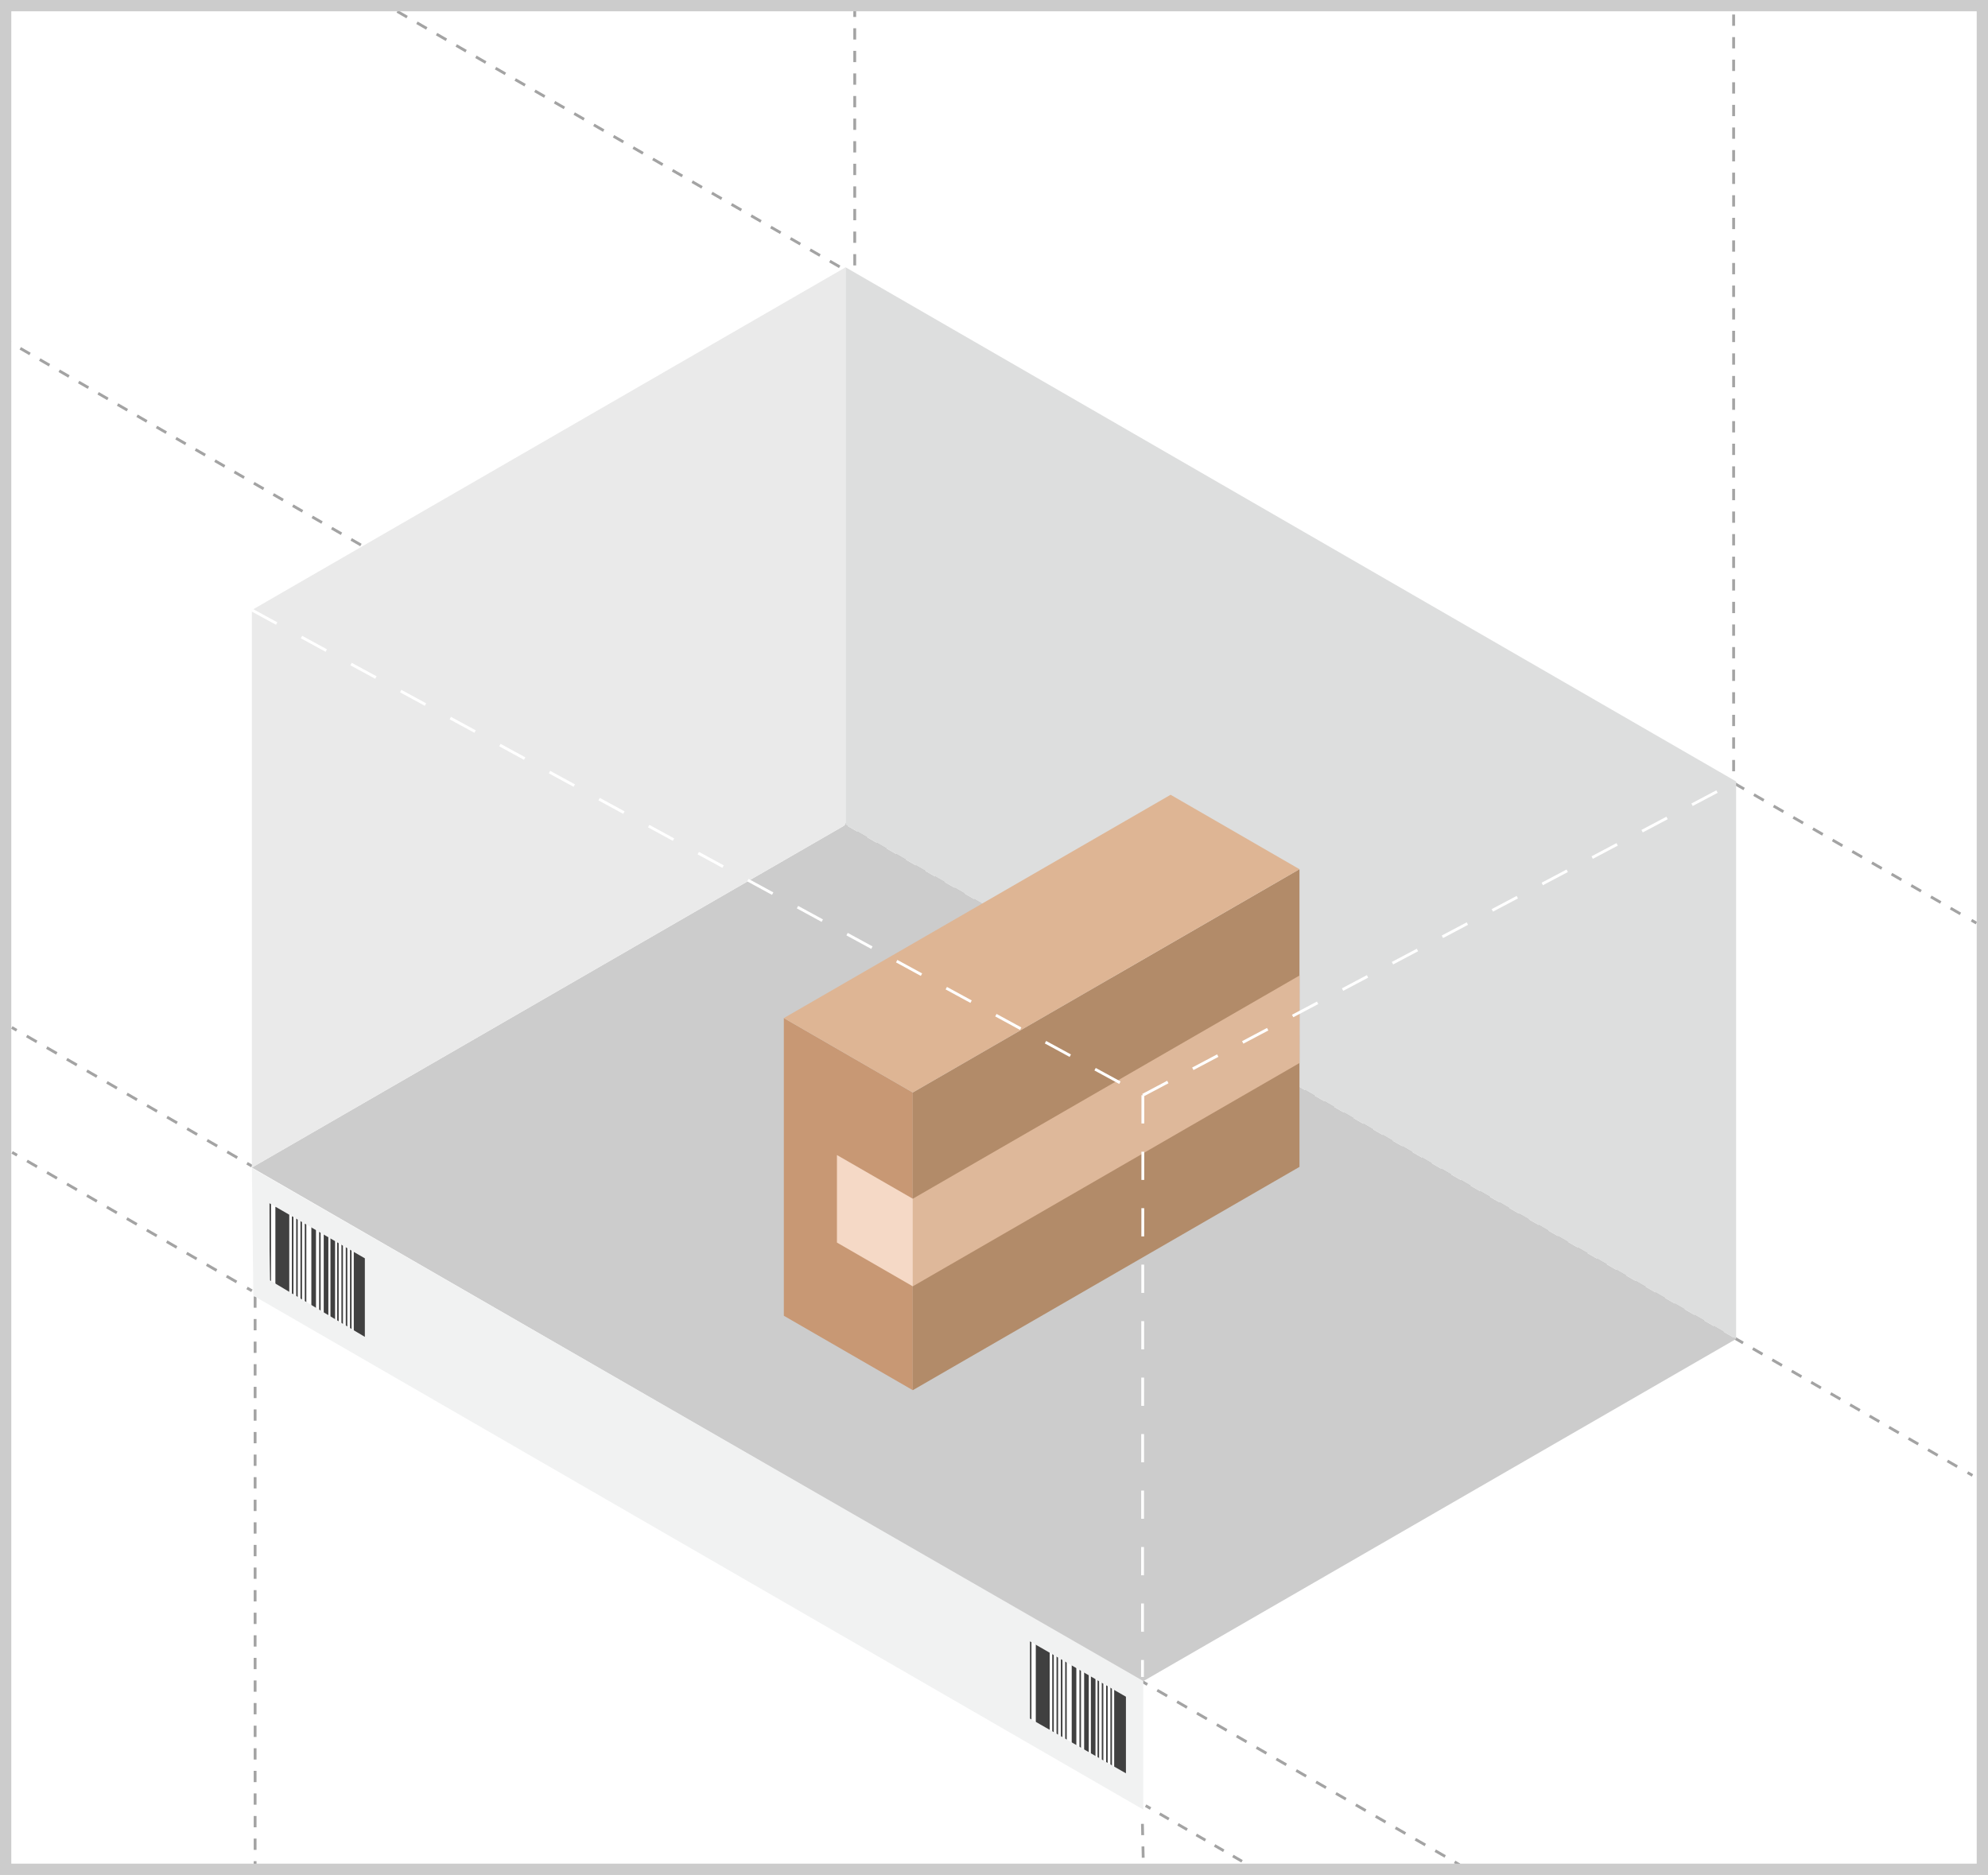
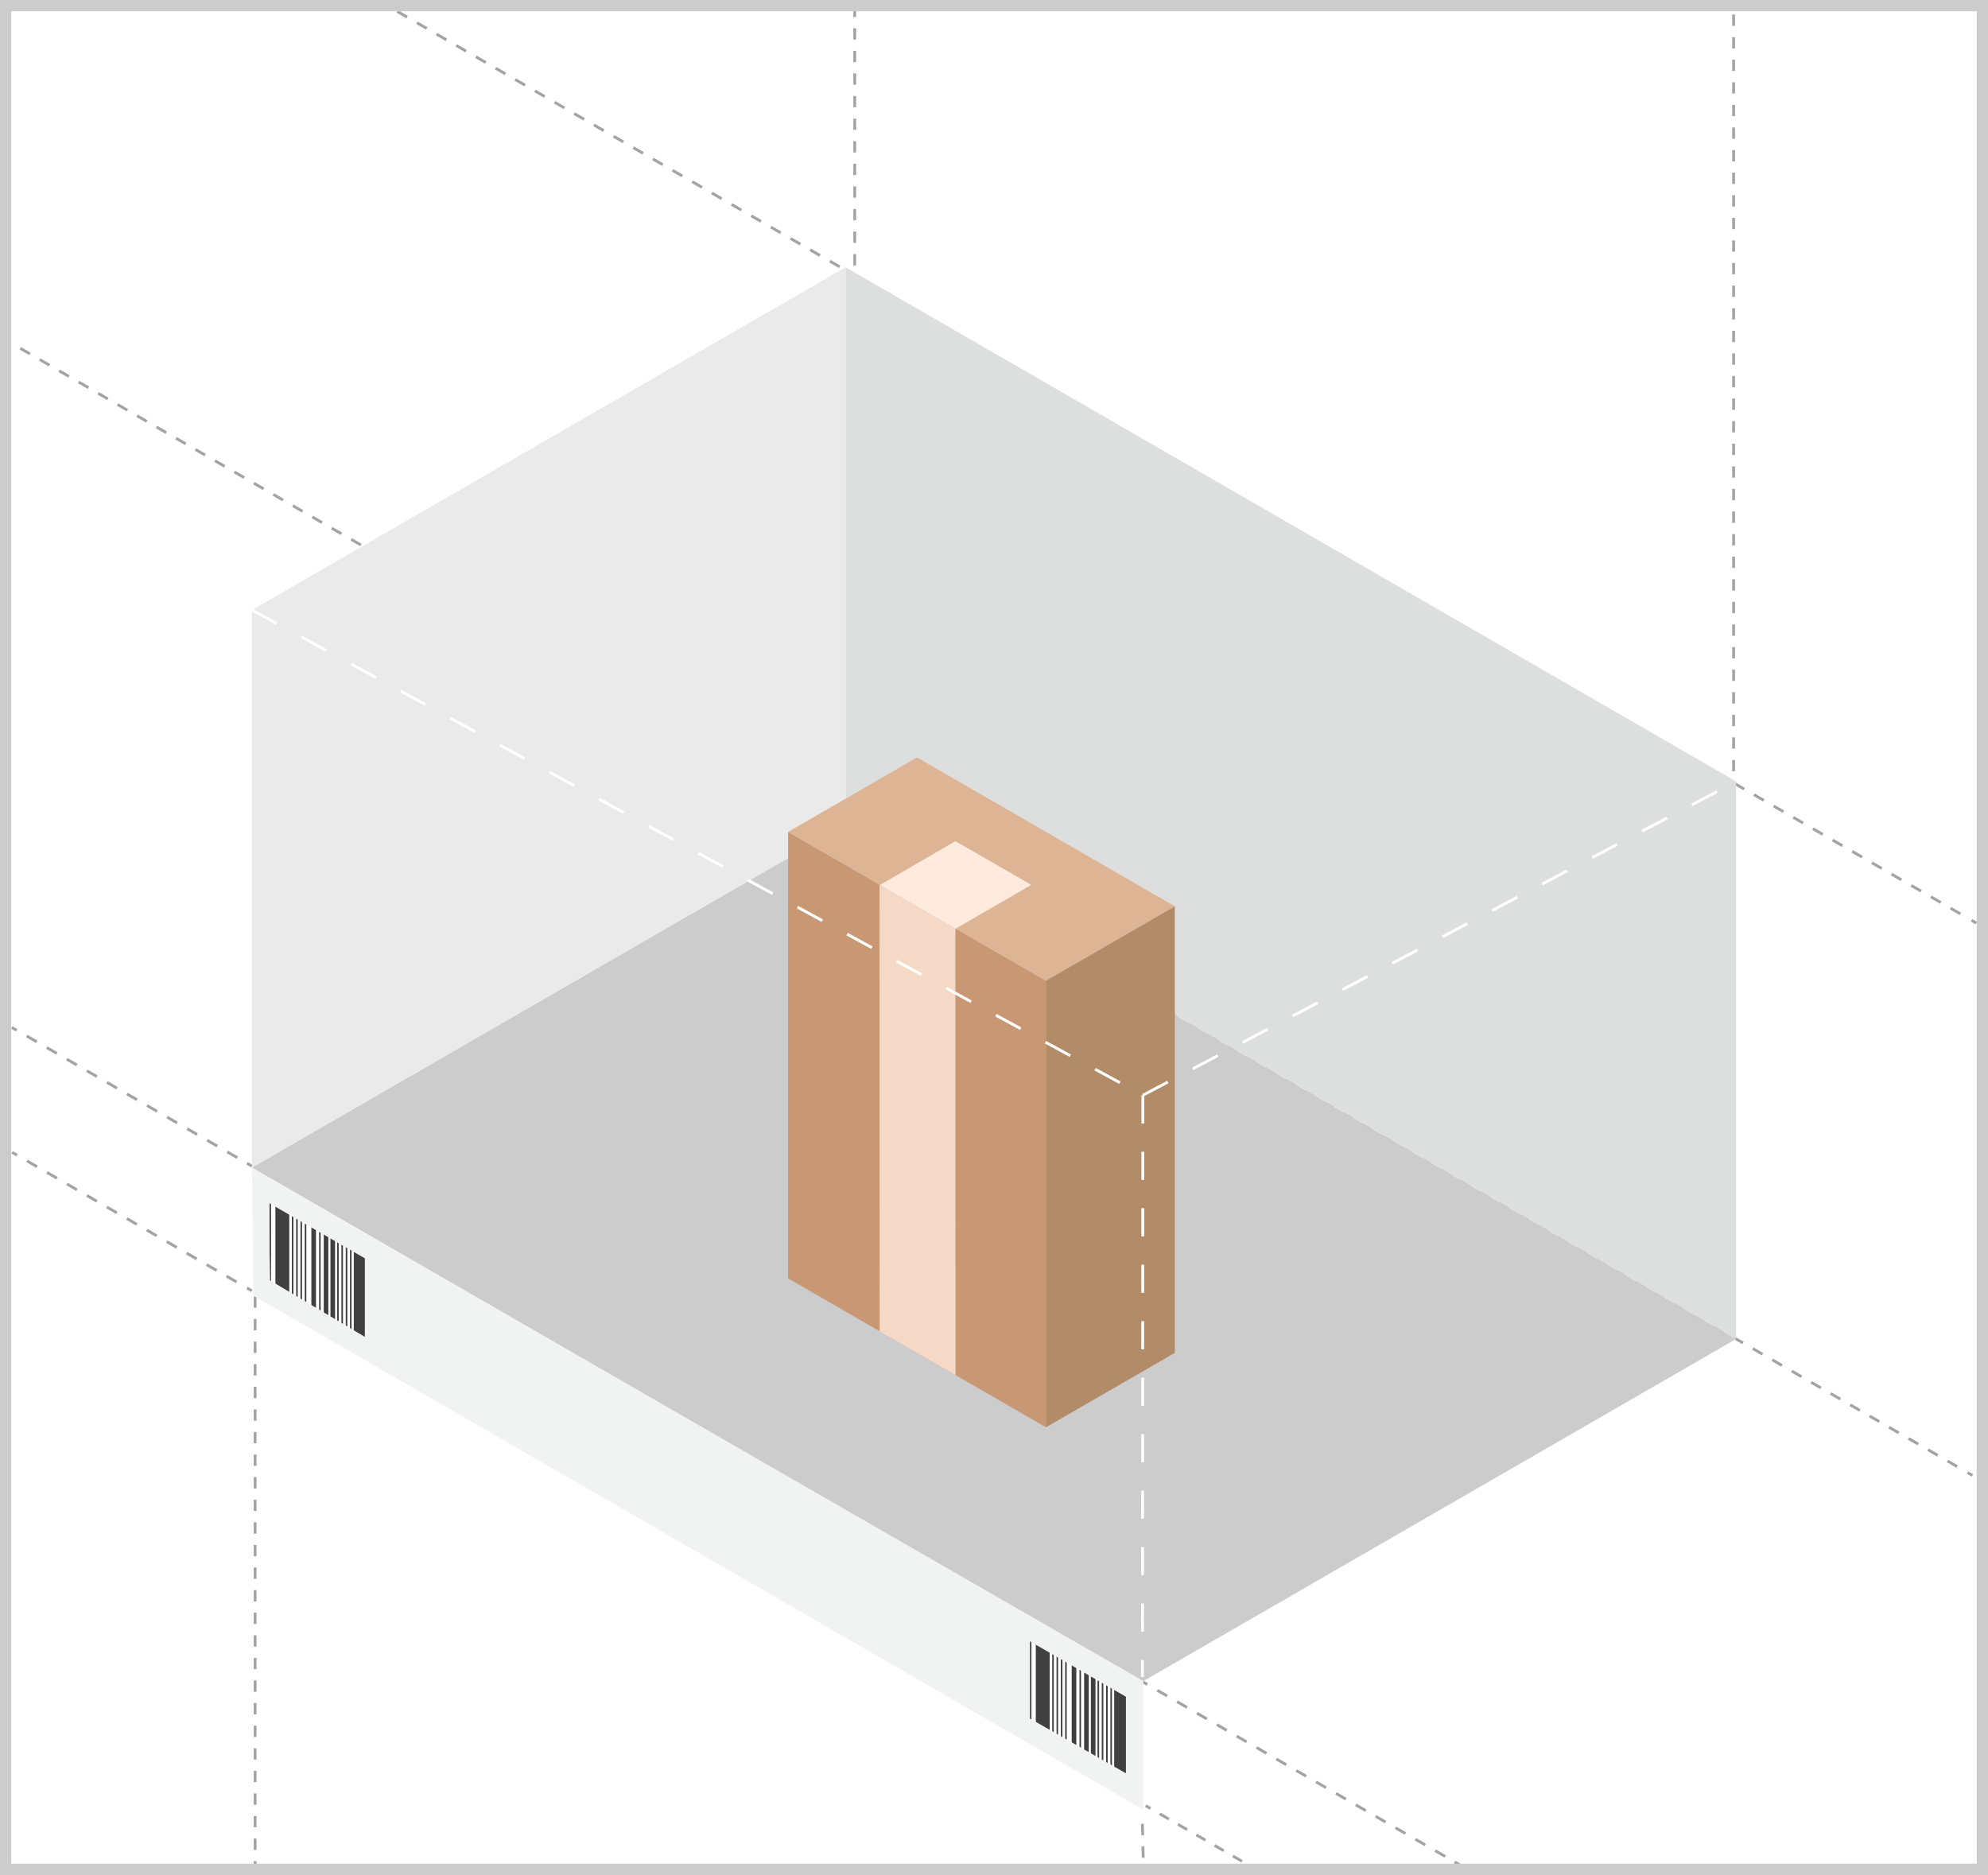
<svg xmlns="http://www.w3.org/2000/svg" viewBox="0 0 352 332">
  <defs>
-     <style>.cls-1{fill:#fff;}.cls-10,.cls-11,.cls-2,.cls-22,.cls-3,.cls-4,.cls-5,.cls-6,.cls-7,.cls-8,.cls-9{fill:none;}.cls-10,.cls-2,.cls-3,.cls-4,.cls-5,.cls-6,.cls-7,.cls-8,.cls-9{stroke:#a3a3a3;}.cls-10,.cls-2,.cls-22,.cls-3,.cls-4,.cls-5,.cls-6,.cls-7,.cls-8,.cls-9{stroke-linejoin:round;stroke-width:0.5px;}.cls-3{stroke-dasharray:2.05 2.05;}.cls-4{stroke-dasharray:2.04 2.04;}.cls-5{stroke-dasharray:1.87 1.87;}.cls-6{stroke-dasharray:2.03 2.03;}.cls-7{stroke-dasharray:1.99 1.99;}.cls-8{stroke-dasharray:2.01 2.01;}.cls-9{stroke-dasharray:2;}.cls-10,.cls-22{stroke-dasharray:5;}.cls-11{stroke:#ccc;stroke-miterlimit:10;stroke-width:2px;}.cls-12{opacity:0.75;}.cls-13{fill:#ccc;}.cls-14{fill:#eaeaea;}.cls-15{fill:#dddede;}.cls-16{fill:#f1f2f2;}.cls-17{fill:#c89874;}.cls-18{fill:#b28b69;}.cls-19{fill:#deb594;}.cls-20{fill:#deb89a;}.cls-21{fill:#f5d9c6;}.cls-22{stroke:#fff;}</style>
+     <style>.cls-1{fill:#fff;}.cls-10,.cls-11,.cls-2,.cls-22,.cls-3,.cls-4,.cls-5,.cls-6,.cls-7,.cls-8,.cls-9{fill:none;}.cls-10,.cls-2,.cls-3,.cls-4,.cls-5,.cls-6,.cls-7,.cls-8,.cls-9{stroke:#a3a3a3;}.cls-10,.cls-2,.cls-22,.cls-3,.cls-4,.cls-5,.cls-6,.cls-7,.cls-8,.cls-9{stroke-linejoin:round;stroke-width:0.5px;}.cls-3{stroke-dasharray:2.05 2.05;}.cls-4{stroke-dasharray:2.04 2.04;}.cls-5{stroke-dasharray:1.87 1.87;}.cls-6{stroke-dasharray:2.03 2.03;}.cls-7{stroke-dasharray:1.99 1.99;}.cls-8{stroke-dasharray:2.01 2.01;}.cls-9{stroke-dasharray:2;}.cls-10,.cls-22{stroke-dasharray:5;}.cls-11{stroke:#ccc;stroke-miterlimit:10;stroke-width:2px;}.cls-12{opacity:0.75;}.cls-13{fill:#ccc;}.cls-14{fill:#eaeaea;}.cls-15{fill:#dddede;}.cls-16{fill:#f1f2f2;}.cls-17{fill:#c89874;}.cls-18{fill:#deb594;}.cls-19{fill:#b28b69;}.cls-20{fill:#f5d9c6;}.cls-21{fill:#fdeadd;}.cls-22{stroke:#fff;}</style>
  </defs>
  <g id="Layer_2" data-name="Layer 2">
    <g id="Layer_1-2" data-name="Layer 1">
      <rect class="cls-1" x="1" y="1" width="350" height="330" />
      <line class="cls-2" x1="2.09" y1="181.93" x2="2.95" y2="182.43" />
      <line class="cls-3" x1="4.73" y1="183.45" x2="42.85" y2="205.47" />
      <line class="cls-2" x1="43.74" y1="205.98" x2="44.6" y2="206.48" />
      <line class="cls-2" x1="2.15" y1="204.05" x2="3.02" y2="204.55" />
      <line class="cls-4" x1="4.79" y1="205.57" x2="42.85" y2="227.55" />
      <line class="cls-2" x1="43.74" y1="228.06" x2="44.6" y2="228.56" />
      <line class="cls-2" x1="202.85" y1="319.73" x2="203.72" y2="320.23" />
      <line class="cls-5" x1="205.34" y1="321.17" x2="220.7" y2="330.03" />
      <line class="cls-2" x1="221.5" y1="330.5" x2="222.37" y2="331" />
      <line class="cls-2" x1="202.28" y1="297.77" x2="203.15" y2="298.27" />
      <line class="cls-6" x1="204.9" y1="299.29" x2="256.68" y2="329.18" />
      <line class="cls-2" x1="257.56" y1="329.69" x2="258.42" y2="330.19" />
      <line class="cls-2" x1="1" y1="60.19" x2="1.87" y2="60.69" />
      <line class="cls-7" x1="3.59" y1="61.68" x2="347.52" y2="260.25" />
      <line class="cls-2" x1="348.38" y1="260.75" x2="349.25" y2="261.25" />
      <line class="cls-2" x1="67.73" y1="0.52" x2="68.6" y2="1.02" />
      <line class="cls-8" x1="70.34" y1="2.02" x2="348.21" y2="162.45" />
      <line class="cls-2" x1="349.08" y1="162.95" x2="349.95" y2="163.45" />
      <line class="cls-9" x1="306.96" y1="2.57" x2="306.96" y2="237.12" />
      <line class="cls-9" x1="151.34" y1="1" x2="151.34" y2="47.33" />
      <line class="cls-9" x1="45.17" y1="229.56" x2="45.17" y2="330.41" />
      <line class="cls-9" x1="202.28" y1="322.95" x2="202.44" y2="329.93" />
      <path class="cls-10" d="M316.4,158.37" />
      <path class="cls-10" d="M211.36,213.93" />
      <rect class="cls-11" x="1" y="1" width="350" height="330" />
      <g class="cls-12">
        <rect x="48.76" y="213.67" width="2.46" height="16.31" />
        <rect x="62.64" y="220.95" width="2.46" height="16.31" />
        <rect x="55.13" y="216.88" width="0.82" height="16.31" />
        <rect x="57.32" y="217.58" width="0.82" height="16.31" />
        <rect x="58.51" y="219.05" width="0.82" height="16.31" />
        <rect x="51.68" y="215.01" width="0.28" height="16.31" />
        <rect x="47.71" y="212.98" width="0.28" height="16.31" />
        <rect x="52.44" y="215.66" width="0.28" height="16.31" />
        <rect x="53.2" y="216.01" width="0.28" height="16.31" />
        <rect x="53.96" y="216.66" width="0.28" height="16.31" />
        <rect x="59.69" y="219.18" width="0.28" height="16.31" />
        <rect x="60.45" y="219.83" width="0.28" height="16.31" />
        <rect x="61.22" y="220.18" width="0.28" height="16.31" />
        <rect x="61.97" y="220.83" width="0.28" height="16.31" />
        <rect x="56.5" y="217.58" width="0.28" height="16.31" />
      </g>
      <g class="cls-12">
        <rect x="183.4" y="290.64" width="2.46" height="16.31" />
        <rect x="197.28" y="297.91" width="2.46" height="16.31" />
        <rect x="189.76" y="293.85" width="0.82" height="16.31" />
        <rect x="191.96" y="294.54" width="0.82" height="16.31" />
        <rect x="193.15" y="296.01" width="0.82" height="16.31" />
        <rect x="186.31" y="291.97" width="0.28" height="16.31" />
        <rect x="182.35" y="289.94" width="0.28" height="16.31" />
        <rect x="187.07" y="292.62" width="0.28" height="16.31" />
        <rect x="187.84" y="292.97" width="0.28" height="16.31" />
        <rect x="188.6" y="293.62" width="0.28" height="16.31" />
        <rect x="194.33" y="296.15" width="0.28" height="16.31" />
        <rect x="195.08" y="296.79" width="0.28" height="16.31" />
        <rect x="195.85" y="297.15" width="0.28" height="16.31" />
        <rect x="196.61" y="297.79" width="0.28" height="16.31" />
        <rect x="191.13" y="294.54" width="0.28" height="16.31" />
      </g>
      <polygon class="cls-13" points="44.6 206.74 149.72 146.05 307.4 237.09 202.28 297.77 44.6 206.74" />
      <polygon class="cls-14" points="44.6 108.02 44.6 206.74 149.72 146.05 149.72 47.33 44.6 108.02" />
      <polygon class="cls-15" points="149.72 47.33 149.72 146.05 307.4 237.09 307.4 138.37 149.72 47.33" />
      <path class="cls-16" d="M44.6,206.83l.26,22.59,157.57,91V297.66Zm20,29.89-16.78-10L47.6,213l17,9.81ZM199.36,314l-17-9.7V290.63l17,9.81Z" />
-       <polygon class="cls-17" points="138.79 180.27 161.62 193.45 161.62 246.16 138.79 232.98 138.79 180.27" />
-       <polygon class="cls-18" points="230.09 153.91 230.09 206.62 161.62 246.16 161.62 193.45 230.09 153.91" />
-       <polygon class="cls-19" points="138.79 180.27 161.62 193.45 230.09 153.91 207.27 140.73 138.79 180.27" />
-       <polygon class="cls-20" points="161.62 227.77 161.62 212.26 230.1 172.73 230.09 188.23 161.62 227.77" />
-       <polygon class="cls-21" points="161.62 227.77 148.19 220.02 148.19 204.52 161.62 212.26 161.62 227.77" />
+       <polygon class="cls-17" points="139.55 147.3 185.2 173.66 185.2 252.73 139.55 226.37 139.55 147.3" />
+       <polygon class="cls-18" points="185.2 173.66 208.02 160.48 162.37 134.12 139.55 147.3 185.2 173.66" />
+       <polygon class="cls-19" points="185.2 173.66 208.02 160.48 208.02 239.55 185.2 252.73 185.2 173.66" />
+       <polygon class="cls-20" points="155.73 156.7 169.16 164.42 169.19 243.49 155.76 235.76 155.73 156.7" />
+       <polygon class="cls-21" points="182.61 156.68 169.2 164.45 155.77 156.72 169.17 148.95 182.61 156.68" />
      <line class="cls-22" x1="44.6" y1="108.02" x2="202.36" y2="193.93" />
      <line class="cls-22" x1="202.36" y1="193.93" x2="202.29" y2="296.94" />
      <line class="cls-22" x1="202.36" y1="193.93" x2="307.4" y2="138.37" />
    </g>
  </g>
</svg>
